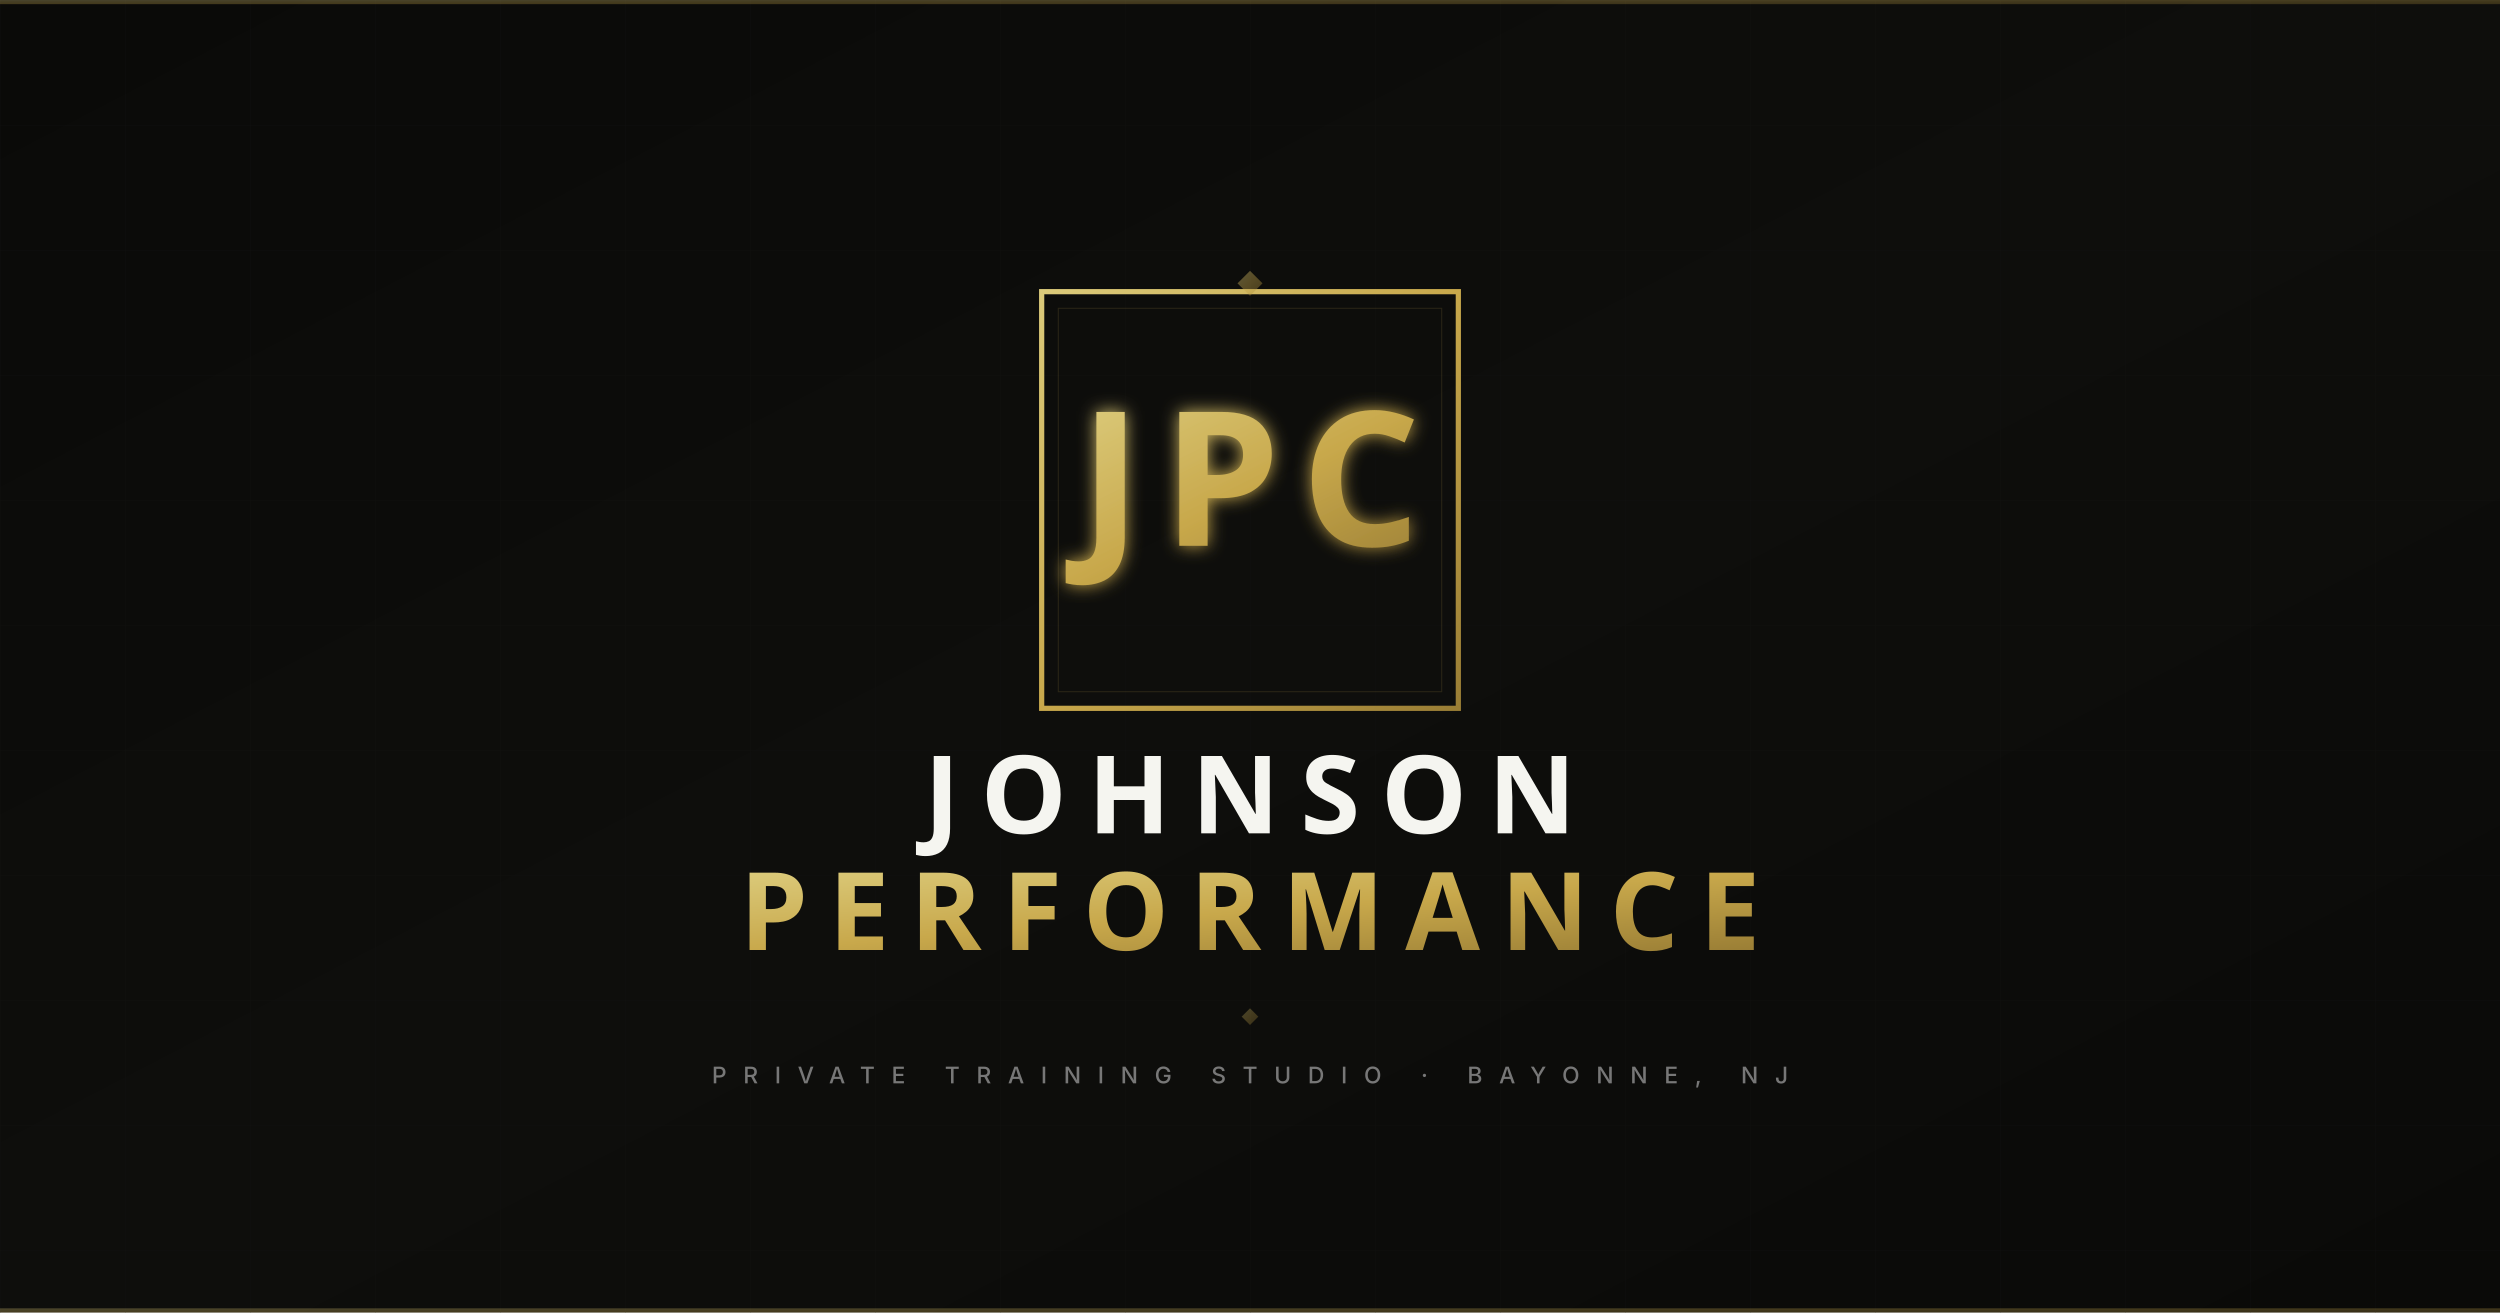
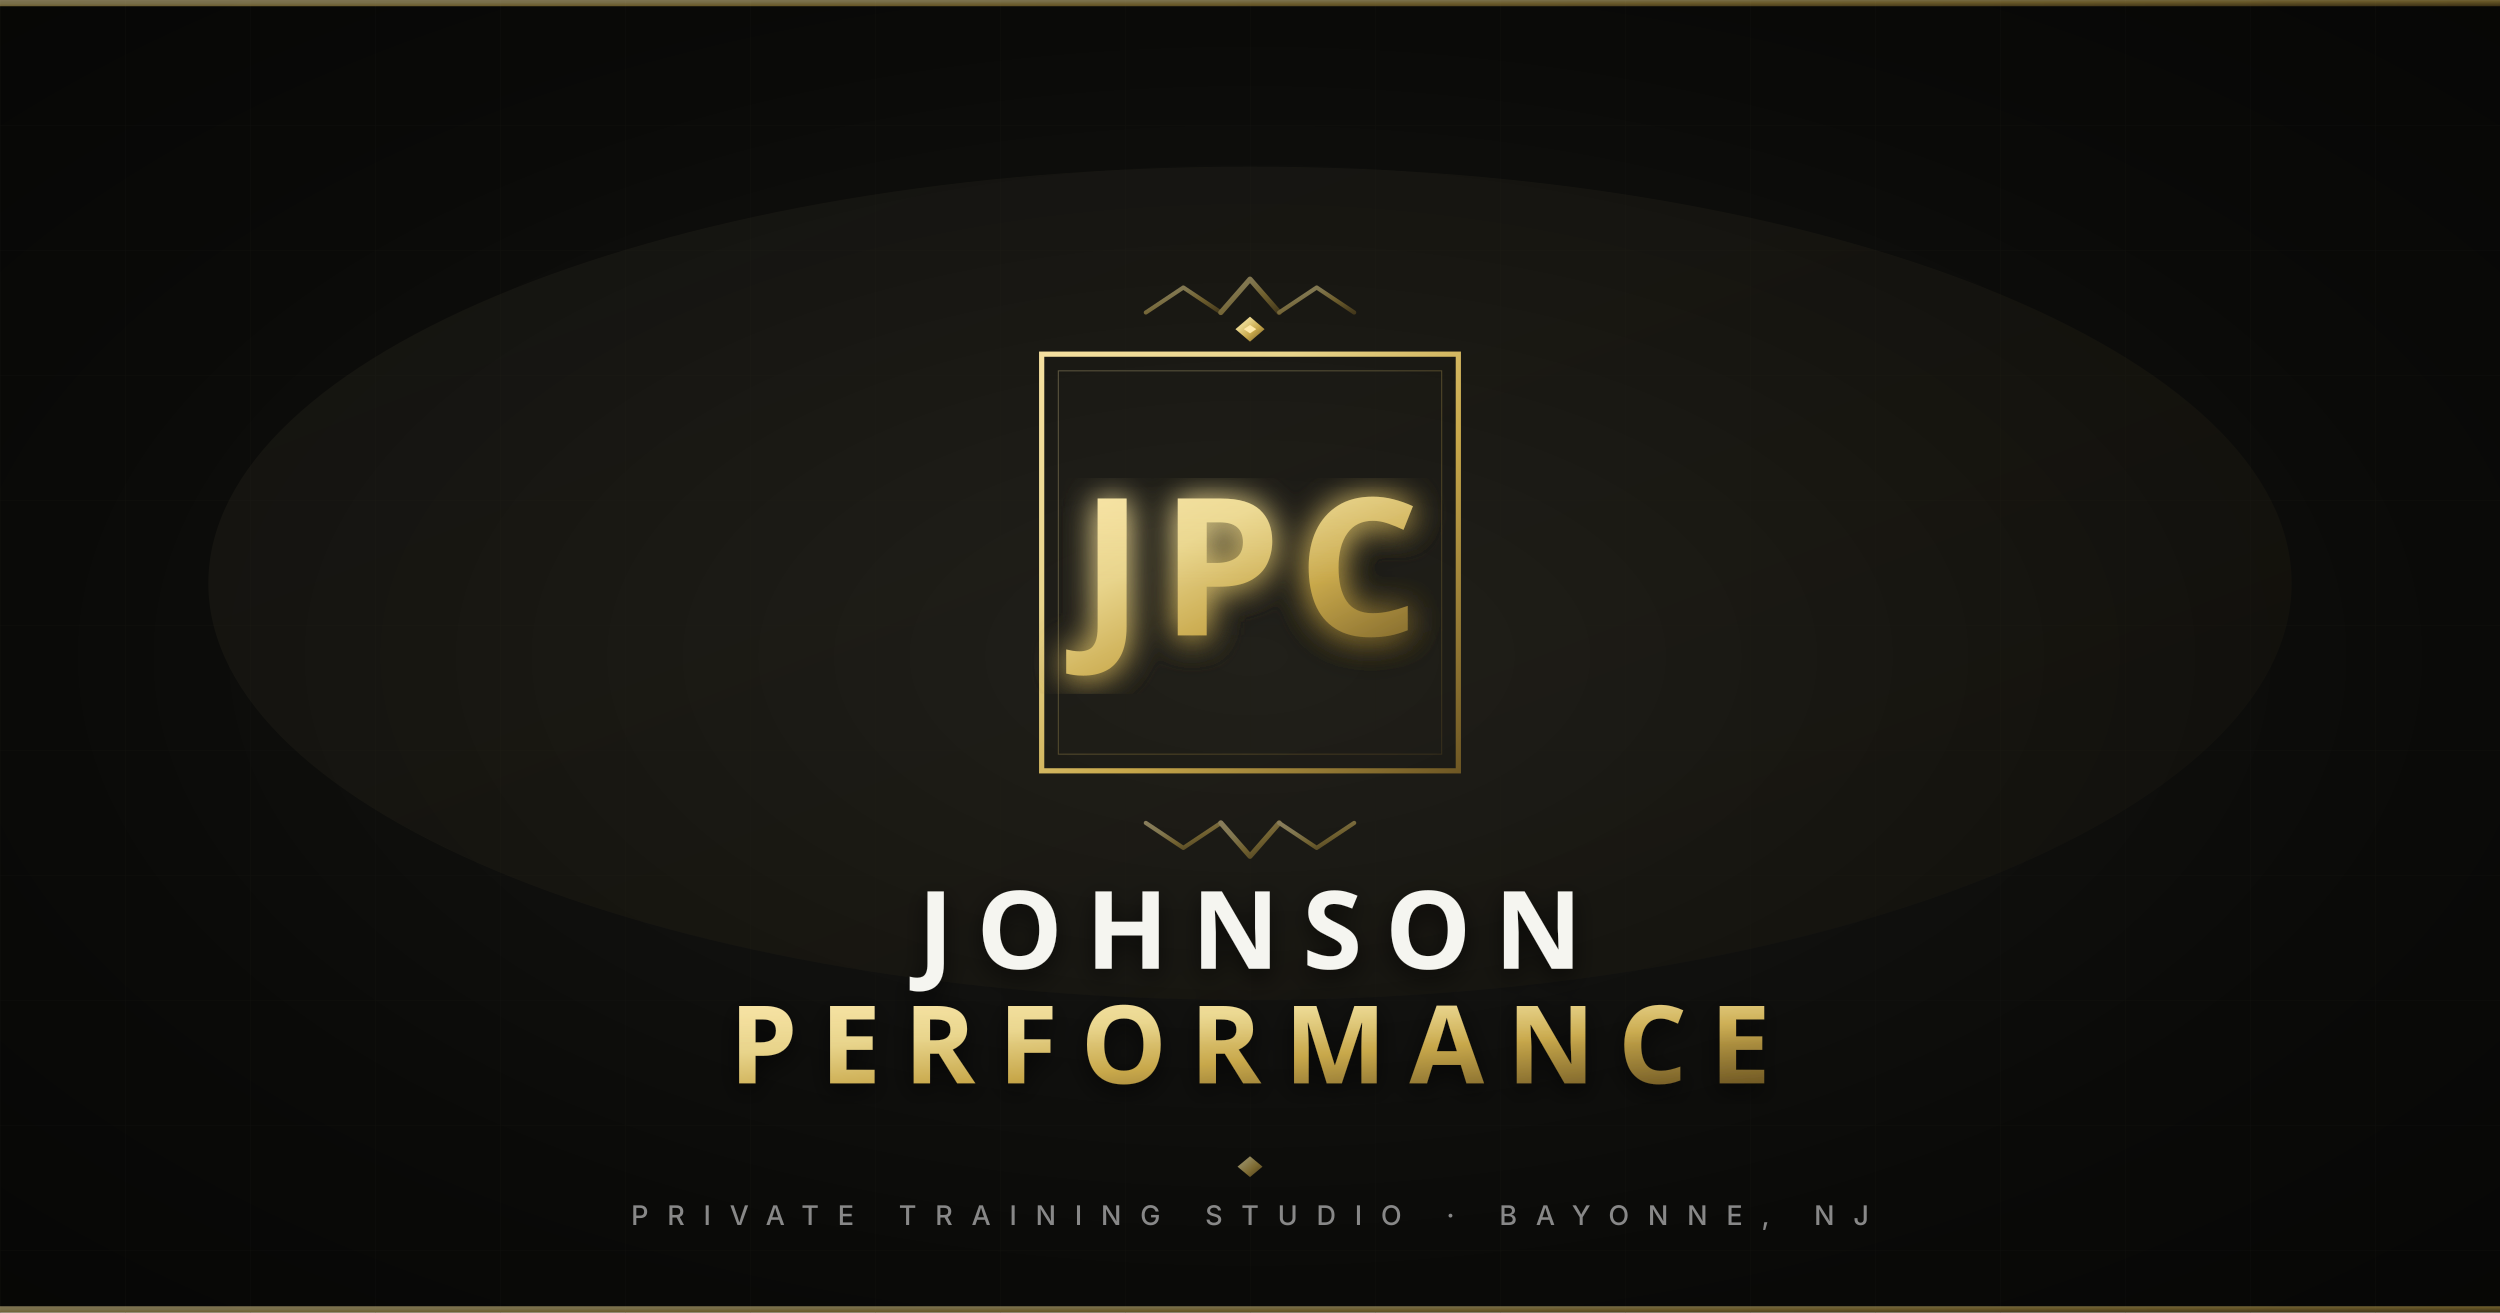
<svg xmlns="http://www.w3.org/2000/svg" viewBox="0 0 1200 630">
  <defs>
-     <linearGradient id="bgG" x1="0%" y1="0%" x2="100%" y2="100%">
-       <stop offset="0%" style="stop-color:#0A0A08" />
-       <stop offset="50%" style="stop-color:#0E0E0C" />
-       <stop offset="100%" style="stop-color:#0A0A08" />
+     <radialGradient id="bgB" cx="50%" cy="50%" r="80%">
+       <stop offset="0%" stop-color="#1A1A18" />
+       <stop offset="60%" stop-color="#0A0A08" />
+       <stop offset="100%" stop-color="#050504" />
+     </radialGradient>
+     <linearGradient id="gMb" x1="0%" y1="0%" x2="100%" y2="100%">
+       <stop offset="0%" stop-color="#F5E0A0" />
+       <stop offset="30%" stop-color="#E8D48B" />
+       <stop offset="60%" stop-color="#C8A84B" />
+       <stop offset="100%" stop-color="#6F5824" />
    </linearGradient>
-     <linearGradient id="gB" x1="0%" y1="0%" x2="100%" y2="100%">
-       <stop offset="0%" style="stop-color:#DBCA7A" />
-       <stop offset="50%" style="stop-color:#C8A84B" />
-       <stop offset="100%" style="stop-color:#9A7E35" />
+     <linearGradient id="gShineB" x1="0%" y1="0%" x2="0%" y2="100%">
+       <stop offset="0%" stop-color="#FFF1B8" stop-opacity="0.5" />
+       <stop offset="50%" stop-color="#FFF1B8" stop-opacity="0" />
    </linearGradient>
-     <filter id="glowB">
-       <feGaussianBlur stdDeviation="4" result="blur" />
+     <pattern id="grid2" width="60" height="60" patternUnits="userSpaceOnUse">
+       <line x1="0" y1="0" x2="0" y2="60" stroke="#181816" stroke-width="0.5" />
+       <line x1="0" y1="0" x2="60" y2="0" stroke="#181816" stroke-width="0.5" />
+     </pattern>
+     <filter id="dsB">
+       <feDropShadow dx="0" dy="4" stdDeviation="6" flood-color="#000" flood-opacity="0.6" />
+     </filter>
+     <filter id="goldGlowB">
+       <feGaussianBlur stdDeviation="8" result="blur" />
      <feMerge>
        <feMergeNode in="blur" />
        <feMergeNode in="SourceGraphic" />
      </feMerge>
    </filter>
-     <pattern id="grid" width="60" height="60" patternUnits="userSpaceOnUse">
-       <line x1="0" y1="0" x2="0" y2="60" stroke="#141412" stroke-width="0.5" />
-       <line x1="0" y1="0" x2="60" y2="0" stroke="#141412" stroke-width="0.5" />
-     </pattern>
  </defs>
-   <rect width="1200" height="630" fill="url(#bgG)" />
-   <rect width="1200" height="630" fill="url(#grid)" opacity="0.5" />
-   <rect x="0" y="0" width="1200" height="2" fill="url(#gB)" opacity="0.3" />
-   <rect x="0" y="628" width="1200" height="2" fill="url(#gB)" opacity="0.3" />
-   <path d="M50,50 L90,50" stroke="url(#gB)" stroke-width="2" fill="none" opacity="0.4" />
-   <path d="M50,50 L50,90" stroke="url(#gB)" stroke-width="2" fill="none" opacity="0.4" />
-   <path d="M1150,50 L1110,50" stroke="url(#gB)" stroke-width="2" fill="none" opacity="0.4" />
-   <path d="M1150,50 L1150,90" stroke="url(#gB)" stroke-width="2" fill="none" opacity="0.4" />
-   <path d="M50,580 L90,580" stroke="url(#gB)" stroke-width="2" fill="none" opacity="0.4" />
-   <path d="M50,580 L50,540" stroke="url(#gB)" stroke-width="2" fill="none" opacity="0.4" />
-   <path d="M1150,580 L1110,580" stroke="url(#gB)" stroke-width="2" fill="none" opacity="0.4" />
-   <path d="M1150,580 L1150,540" stroke="url(#gB)" stroke-width="2" fill="none" opacity="0.4" />
-   <rect x="500" y="140" width="200" height="200" fill="none" stroke="url(#gB)" stroke-width="2.5" />
-   <rect x="508" y="148" width="184" height="184" fill="none" stroke="#C8A84B" stroke-width="0.5" opacity="0.15" />
-   <path d="M500,140 L530,140" stroke="url(#gB)" stroke-width="4.5" fill="none" />
-   <path d="M500,140 L500,170" stroke="url(#gB)" stroke-width="4.5" fill="none" />
-   <path d="M700,140 L670,140" stroke="url(#gB)" stroke-width="4.5" fill="none" />
-   <path d="M700,140 L700,170" stroke="url(#gB)" stroke-width="4.5" fill="none" />
-   <path d="M500,340 L530,340" stroke="url(#gB)" stroke-width="4.5" fill="none" />
-   <path d="M500,340 L500,310" stroke="url(#gB)" stroke-width="4.5" fill="none" />
-   <path d="M700,340 L670,340" stroke="url(#gB)" stroke-width="4.5" fill="none" />
-   <path d="M700,340 L700,310" stroke="url(#gB)" stroke-width="4.5" fill="none" />
-   <polygon points="600,130 606,136 600,142 594,136" fill="url(#gB)" opacity="0.4" />
-   <text x="600" y="262" font-family="'Barlow Condensed', 'Arial Narrow', sans-serif" font-size="90" font-weight="800" fill="url(#gB)" text-anchor="middle" letter-spacing="10" filter="url(#glowB)">JPC</text>
-   <text x="600" y="400" font-family="'Barlow Condensed', 'Arial Narrow', sans-serif" font-size="52" font-weight="800" fill="#F5F5F0" text-anchor="middle" letter-spacing="10">JOHNSON</text>
-   <text x="600" y="456" font-family="'Barlow Condensed', 'Arial Narrow', sans-serif" font-size="52" font-weight="800" fill="url(#gB)" text-anchor="middle" letter-spacing="10">PERFORMANCE</text>
-   <line x1="400" y1="488" x2="570" y2="488" stroke="url(#gB)" stroke-width="0.5" opacity="0.3" />
-   <polygon points="600,484 604,488 600,492 596,488" fill="url(#gB)" opacity="0.3" />
-   <line x1="630" y1="488" x2="800" y2="488" stroke="url(#gB)" stroke-width="0.5" opacity="0.3" />
-   <text x="600" y="520" font-family="'Inter', sans-serif" font-size="11" fill="#777" text-anchor="middle" letter-spacing="8" font-weight="500">PRIVATE TRAINING STUDIO  ·  BAYONNE, NJ</text>
+   <rect width="1200" height="630" fill="url(#bgB)" />
+   <rect width="1200" height="630" fill="url(#grid2)" opacity="0.4" />
+   <ellipse cx="600" cy="280" rx="500" ry="200" fill="url(#gMb)" opacity="0.04" />
+   <rect x="0" y="0" width="1200" height="3" fill="url(#gMb)" opacity="0.5" />
+   <rect x="0" y="627" width="1200" height="3" fill="url(#gMb)" opacity="0.5" />
+   <g stroke="url(#gMb)" stroke-width="2" fill="none" opacity="0.6">
+     <path d="M50,50 L100,50" />
+     <path d="M50,50 L50,100" />
+     <path d="M1150,50 L1100,50" />
+     <path d="M1150,50 L1150,100" />
+     <path d="M50,580 L100,580" />
+     <path d="M50,580 L50,530" />
+     <path d="M1150,580 L1100,580" />
+     <path d="M1150,580 L1150,530" />
+   </g>
+   <g transform="translate(600,150)" opacity="0.5">
+     <path d="M-50,0 L-32,-12 L-14,0" fill="none" stroke="url(#gMb)" stroke-width="2" stroke-linecap="round" stroke-linejoin="round" />
+     <path d="M-14,0 L0,-16 L14,0" fill="none" stroke="url(#gMb)" stroke-width="2.5" stroke-linecap="round" stroke-linejoin="round" />
+     <path d="M14,0 L32,-12 L50,0" fill="none" stroke="url(#gMb)" stroke-width="2" stroke-linecap="round" stroke-linejoin="round" />
+   </g>
+   <g transform="translate(500,170)">
+     <rect x="0" y="0" width="200" height="200" fill="none" stroke="url(#gMb)" stroke-width="2.5" />
+     <rect x="8" y="8" width="184" height="184" fill="none" stroke="url(#gMb)" stroke-width="0.5" opacity="0.3" />
+     <g stroke="url(#gMb)" stroke-width="5" fill="none">
+       <path d="M0,0 L32,0" />
+       <path d="M0,0 L0,32" />
+       <path d="M200,0 L168,0" />
+       <path d="M200,0 L200,32" />
+       <path d="M0,200 L32,200" />
+       <path d="M0,200 L0,168" />
+       <path d="M200,200 L168,200" />
+       <path d="M200,200 L200,168" />
+     </g>
+     <g transform="translate(100,-12)">
+       <polygon points="0,-6 7,0 0,6 -7,0" fill="url(#gMb)" />
+       <polygon points="0,-2 3,0 0,2 -3,0" fill="#FFE9A8" />
+     </g>
+     <g filter="url(#dsB)">
+       <text x="100" y="135" font-family="'Barlow Condensed', 'Arial Narrow', sans-serif" font-size="92" font-weight="800" fill="url(#gMb)" text-anchor="middle" letter-spacing="8" filter="url(#goldGlowB)">JPC</text>
+       <text x="100" y="135" font-family="'Barlow Condensed', 'Arial Narrow', sans-serif" font-size="92" font-weight="800" fill="url(#gShineB)" text-anchor="middle" letter-spacing="8" opacity="0.5">JPC</text>
+     </g>
+   </g>
+   <g transform="translate(600,395)" opacity="0.5">
+     <path d="M-50,0 L-32,12 L-14,0" fill="none" stroke="url(#gMb)" stroke-width="2" stroke-linecap="round" stroke-linejoin="round" />
+     <path d="M-14,0 L0,16 L14,0" fill="none" stroke="url(#gMb)" stroke-width="2.5" stroke-linecap="round" stroke-linejoin="round" />
+     <path d="M14,0 L32,12 L50,0" fill="none" stroke="url(#gMb)" stroke-width="2" stroke-linecap="round" stroke-linejoin="round" />
+   </g>
+   <g filter="url(#dsB)">
+     <text x="600" y="465" font-family="'Barlow Condensed', 'Arial Narrow', sans-serif" font-size="52" font-weight="800" fill="#F5F5F0" text-anchor="middle" letter-spacing="11">JOHNSON</text>
+     <text x="600" y="520" font-family="'Barlow Condensed', 'Arial Narrow', sans-serif" font-size="52" font-weight="800" fill="url(#gMb)" text-anchor="middle" letter-spacing="11">PERFORMANCE</text>
+     <text x="600" y="520" font-family="'Barlow Condensed', 'Arial Narrow', sans-serif" font-size="52" font-weight="800" fill="url(#gShineB)" text-anchor="middle" letter-spacing="11" opacity="0.4">PERFORMANCE</text>
+   </g>
+   <g transform="translate(600,560)">
+     <line x1="-200" y1="0" x2="-15" y2="0" stroke="url(#gMb)" stroke-width="0.5" opacity="0.4" />
+     <polygon points="0,-5 6,0 0,5 -6,0" fill="url(#gMb)" opacity="0.6" />
+     <line x1="15" y1="0" x2="200" y2="0" stroke="url(#gMb)" stroke-width="0.5" opacity="0.4" />
+   </g>
+   <text x="600" y="588" font-family="'Inter', sans-serif" font-size="13" fill="#888" text-anchor="middle" letter-spacing="9" font-weight="500">PRIVATE TRAINING STUDIO  ·  BAYONNE, NJ</text>
</svg>
